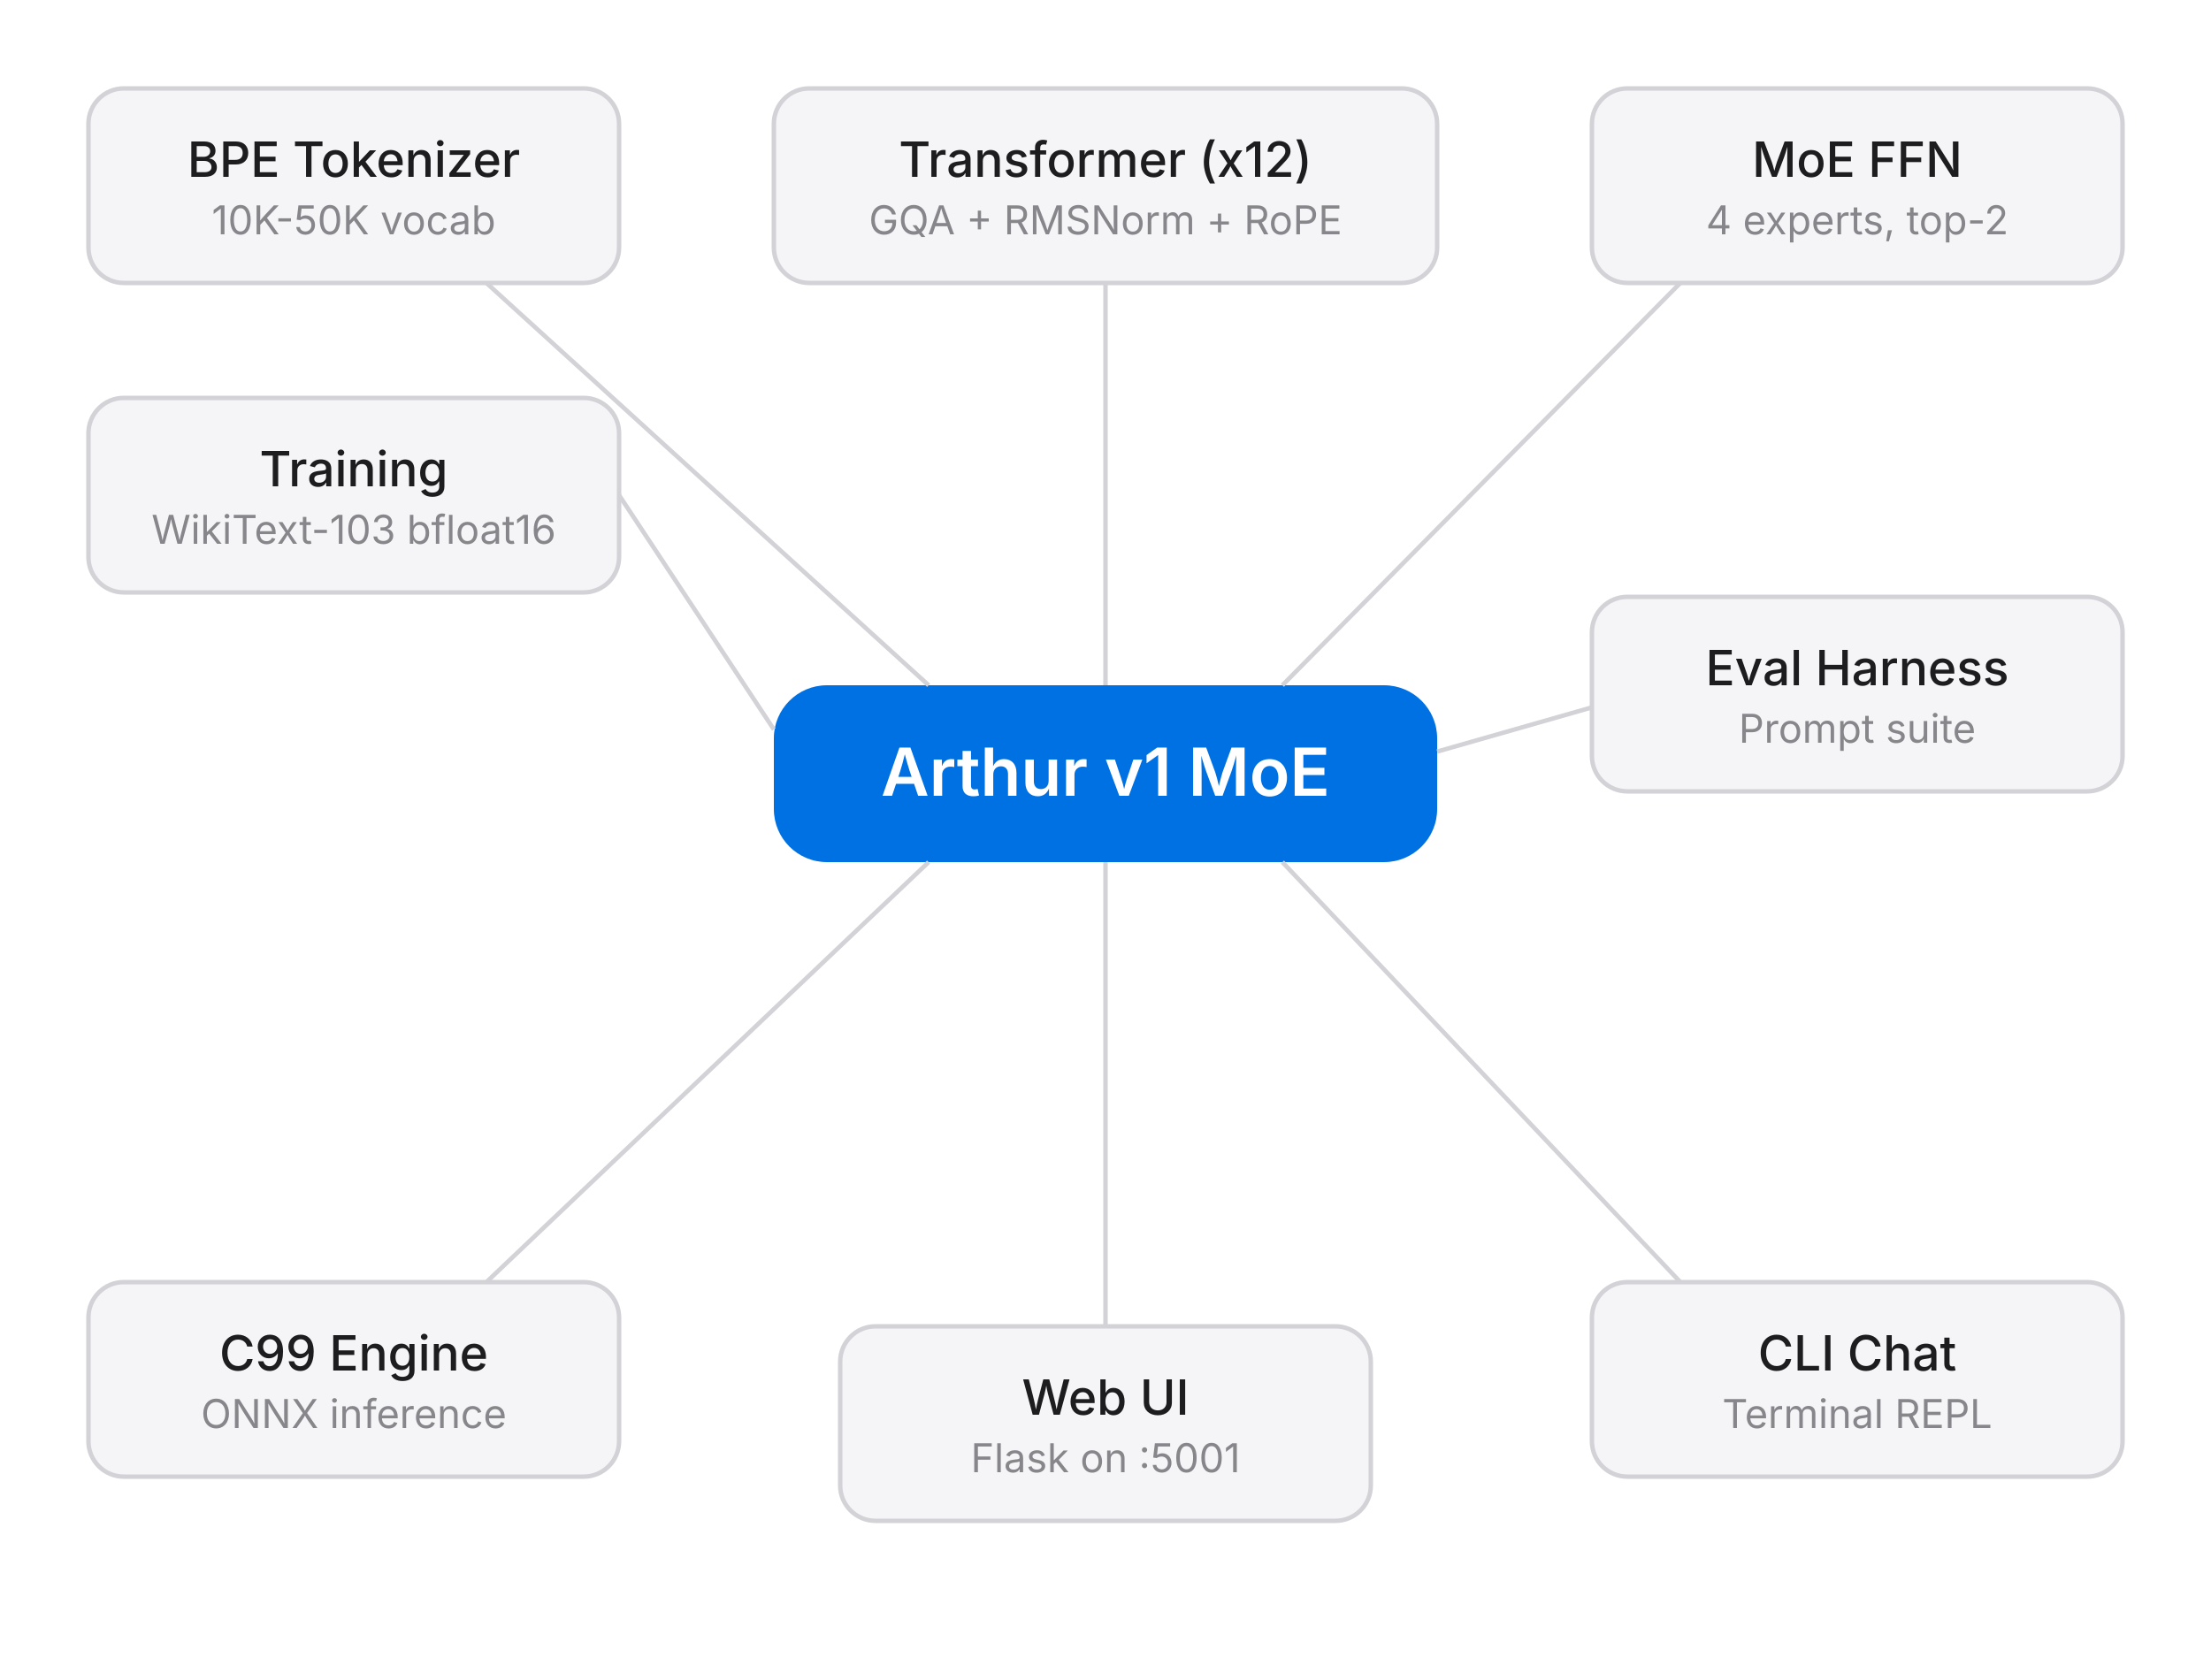
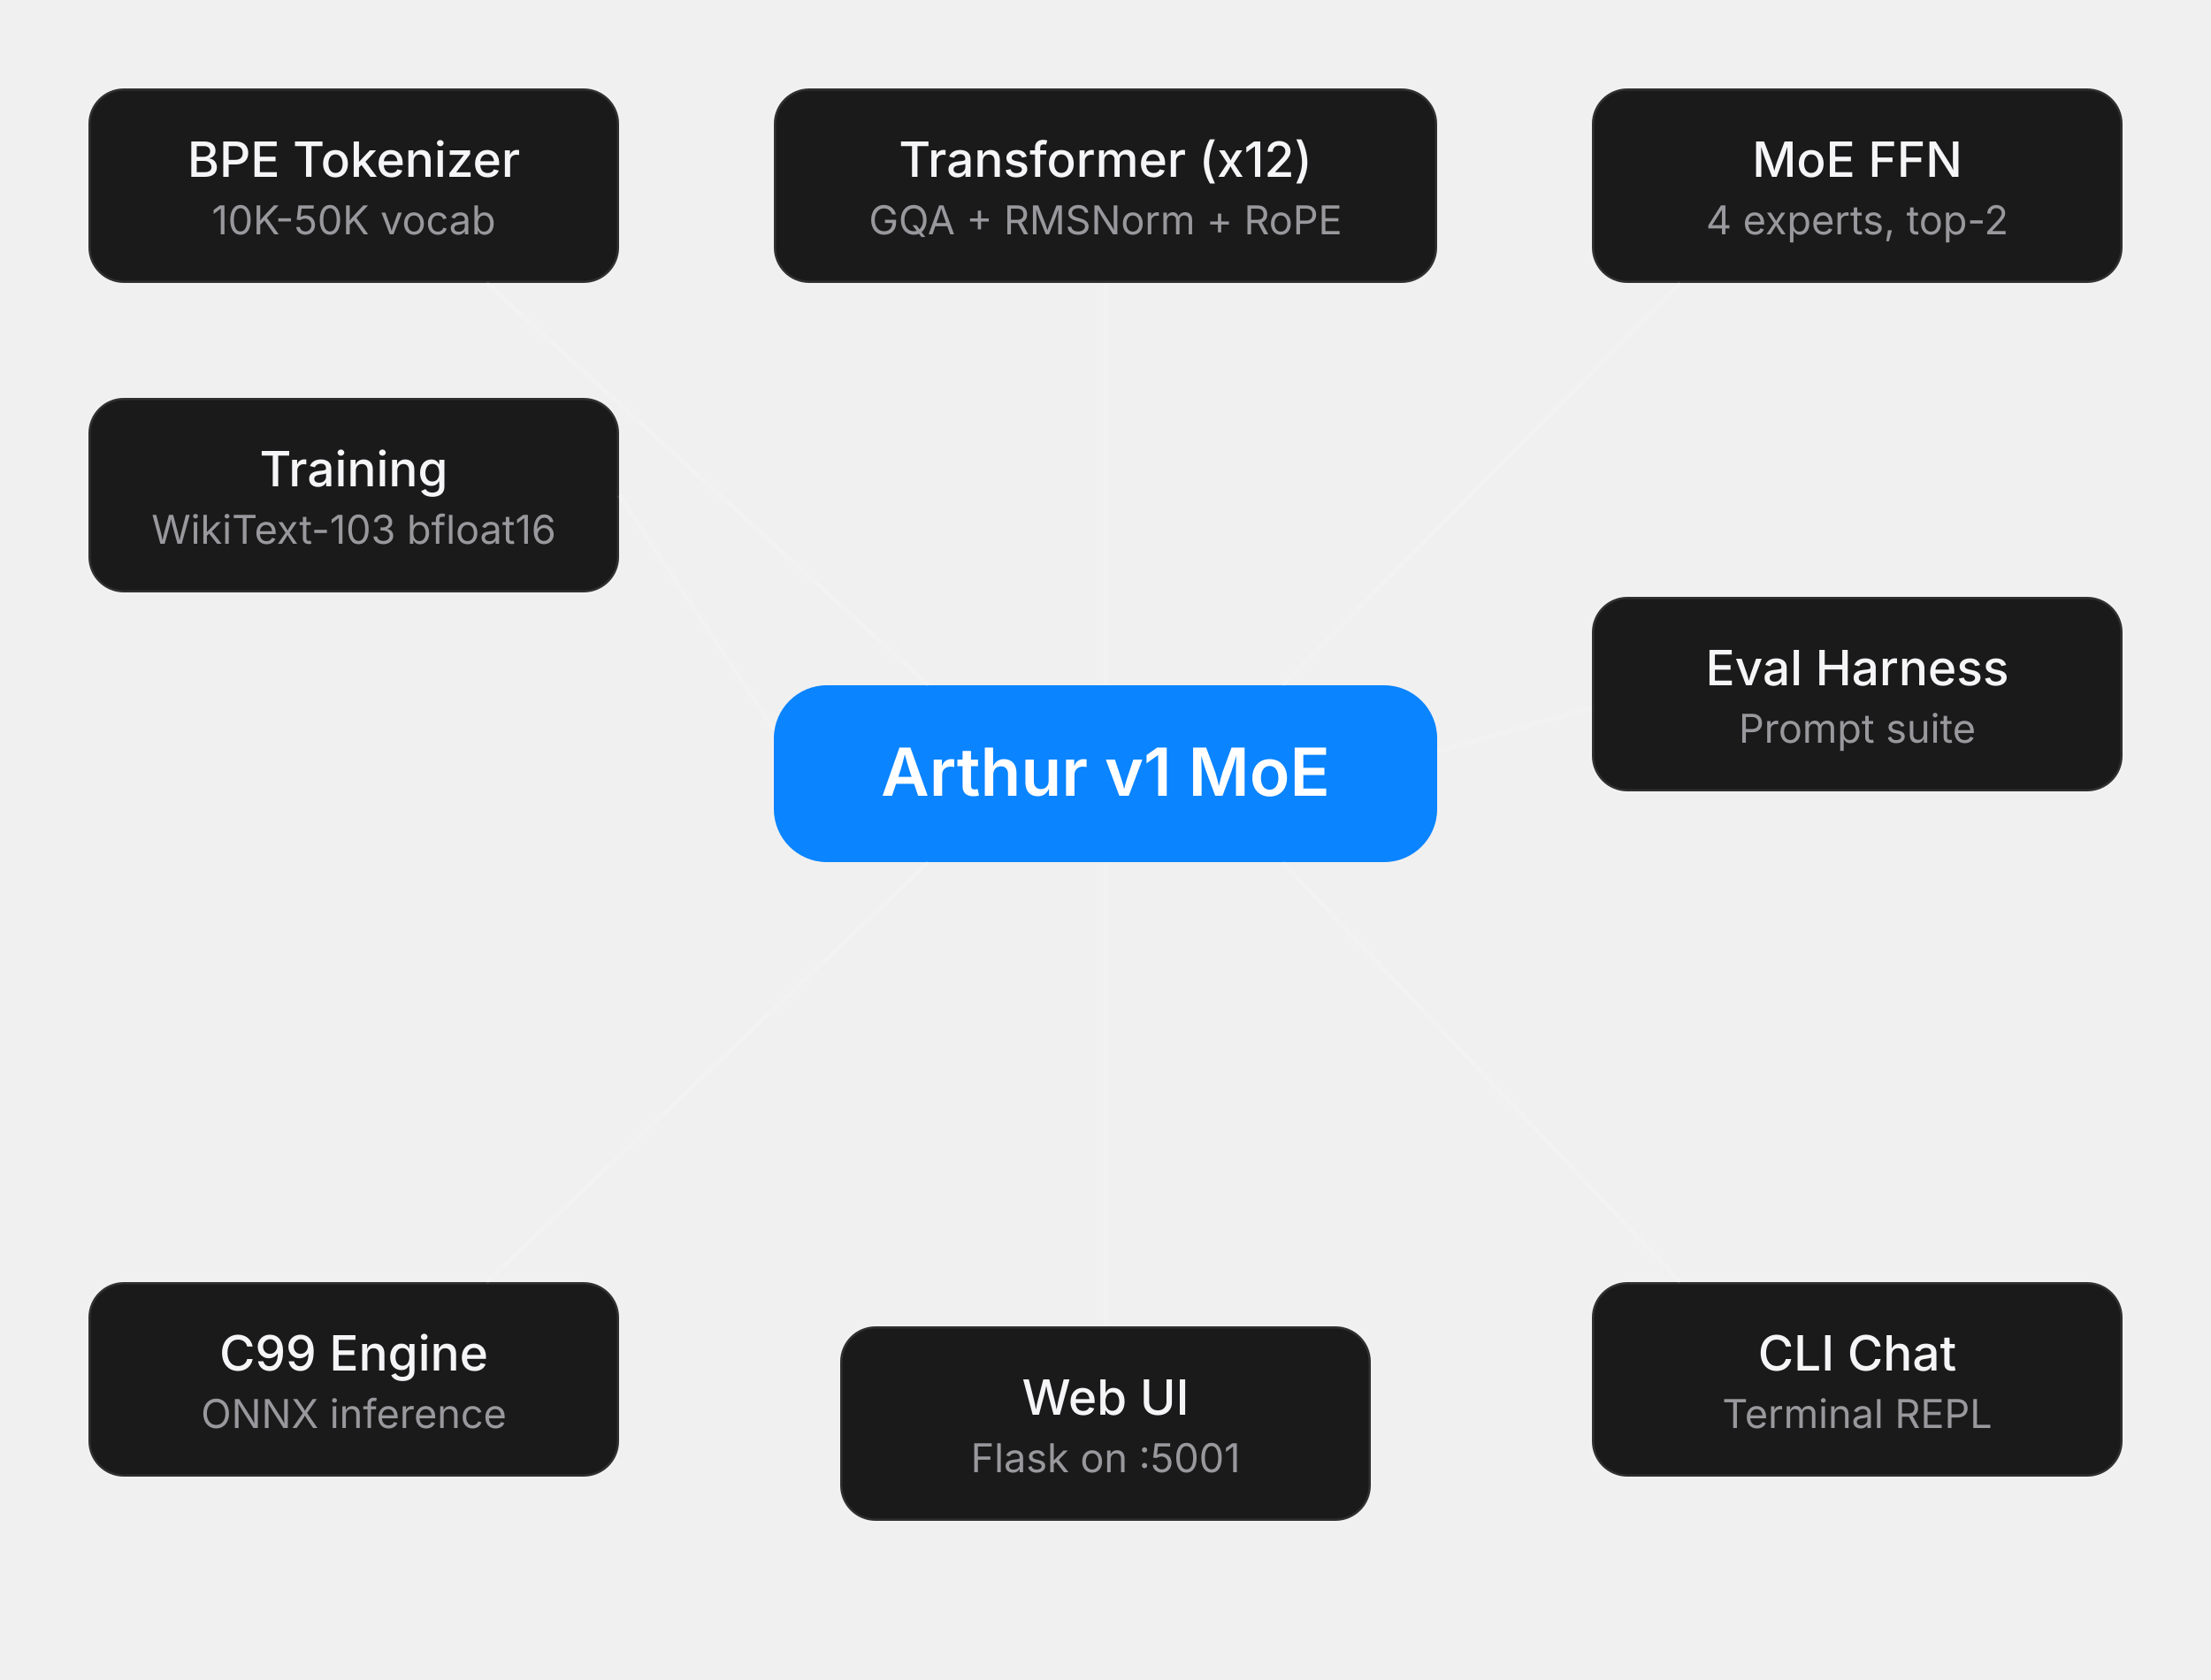
<svg xmlns="http://www.w3.org/2000/svg" viewBox="0 0 500 380" width="500" height="380">
-   <rect width="500" height="380" fill="white" />
-   <rect x="175" y="155" width="150" height="40" rx="12" fill="#0071e3" />
+   <rect width="500" height="380" fill="none" />
+   <rect x="175" y="155" width="150" height="40" rx="12" fill="#0a84ff" />
  <text x="250" y="180" text-anchor="middle" fill="white" font-family="-apple-system, BlinkMacSystemFont, sans-serif" font-size="15" font-weight="600">Arthur v1 MoE</text>
-   <rect x="20" y="20" width="120" height="44" rx="8" fill="#f5f5f7" stroke="#d2d2d7" stroke-width="1" />
-   <text x="80" y="40" text-anchor="middle" font-family="-apple-system, BlinkMacSystemFont, sans-serif" font-size="11" font-weight="500" fill="#1d1d1f">BPE Tokenizer</text>
-   <text x="80" y="53" text-anchor="middle" font-family="-apple-system, BlinkMacSystemFont, sans-serif" font-size="9" fill="#86868b">10K-50K vocab</text>
-   <line x1="110" y1="64" x2="210" y2="155" stroke="#d2d2d7" stroke-width="1" />
-   <rect x="175" y="20" width="150" height="44" rx="8" fill="#f5f5f7" stroke="#d2d2d7" stroke-width="1" />
-   <text x="250" y="40" text-anchor="middle" font-family="-apple-system, BlinkMacSystemFont, sans-serif" font-size="11" font-weight="500" fill="#1d1d1f">Transformer (x12)</text>
-   <text x="250" y="53" text-anchor="middle" font-family="-apple-system, BlinkMacSystemFont, sans-serif" font-size="9" fill="#86868b">GQA + RMSNorm + RoPE</text>
-   <line x1="250" y1="64" x2="250" y2="155" stroke="#d2d2d7" stroke-width="1" />
-   <rect x="360" y="20" width="120" height="44" rx="8" fill="#f5f5f7" stroke="#d2d2d7" stroke-width="1" />
-   <text x="420" y="40" text-anchor="middle" font-family="-apple-system, BlinkMacSystemFont, sans-serif" font-size="11" font-weight="500" fill="#1d1d1f">MoE FFN</text>
-   <text x="420" y="53" text-anchor="middle" font-family="-apple-system, BlinkMacSystemFont, sans-serif" font-size="9" fill="#86868b">4 experts, top-2</text>
-   <line x1="380" y1="64" x2="290" y2="155" stroke="#d2d2d7" stroke-width="1" />
-   <rect x="20" y="90" width="120" height="44" rx="8" fill="#f5f5f7" stroke="#d2d2d7" stroke-width="1" />
-   <text x="80" y="110" text-anchor="middle" font-family="-apple-system, BlinkMacSystemFont, sans-serif" font-size="11" font-weight="500" fill="#1d1d1f">Training</text>
-   <text x="80" y="123" text-anchor="middle" font-family="-apple-system, BlinkMacSystemFont, sans-serif" font-size="9" fill="#86868b">WikiText-103 bfloat16</text>
-   <line x1="140" y1="112" x2="175" y2="165" stroke="#d2d2d7" stroke-width="1" />
-   <rect x="20" y="290" width="120" height="44" rx="8" fill="#f5f5f7" stroke="#d2d2d7" stroke-width="1" />
-   <text x="80" y="310" text-anchor="middle" font-family="-apple-system, BlinkMacSystemFont, sans-serif" font-size="11" font-weight="500" fill="#1d1d1f">C99 Engine</text>
-   <text x="80" y="323" text-anchor="middle" font-family="-apple-system, BlinkMacSystemFont, sans-serif" font-size="9" fill="#86868b">ONNX inference</text>
-   <line x1="110" y1="290" x2="210" y2="195" stroke="#d2d2d7" stroke-width="1" />
-   <rect x="190" y="300" width="120" height="44" rx="8" fill="#f5f5f7" stroke="#d2d2d7" stroke-width="1" />
-   <text x="250" y="320" text-anchor="middle" font-family="-apple-system, BlinkMacSystemFont, sans-serif" font-size="11" font-weight="500" fill="#1d1d1f">Web UI</text>
-   <text x="250" y="333" text-anchor="middle" font-family="-apple-system, BlinkMacSystemFont, sans-serif" font-size="9" fill="#86868b">Flask on :5001</text>
-   <line x1="250" y1="300" x2="250" y2="195" stroke="#d2d2d7" stroke-width="1" />
-   <rect x="360" y="290" width="120" height="44" rx="8" fill="#f5f5f7" stroke="#d2d2d7" stroke-width="1" />
-   <text x="420" y="310" text-anchor="middle" font-family="-apple-system, BlinkMacSystemFont, sans-serif" font-size="11" font-weight="500" fill="#1d1d1f">CLI Chat</text>
-   <text x="420" y="323" text-anchor="middle" font-family="-apple-system, BlinkMacSystemFont, sans-serif" font-size="9" fill="#86868b">Terminal REPL</text>
-   <line x1="380" y1="290" x2="290" y2="195" stroke="#d2d2d7" stroke-width="1" />
-   <rect x="360" y="135" width="120" height="44" rx="8" fill="#f5f5f7" stroke="#d2d2d7" stroke-width="1" />
-   <text x="420" y="155" text-anchor="middle" font-family="-apple-system, BlinkMacSystemFont, sans-serif" font-size="11" font-weight="500" fill="#1d1d1f">Eval Harness</text>
-   <text x="420" y="168" text-anchor="middle" font-family="-apple-system, BlinkMacSystemFont, sans-serif" font-size="9" fill="#86868b">Prompt suite</text>
-   <line x1="360" y1="160" x2="325" y2="170" stroke="#d2d2d7" stroke-width="1" />
+   <rect x="20" y="20" width="120" height="44" rx="8" fill="#1a1a1a" stroke="rgba(255,255,255,0.1)" stroke-width="1" />
+   <text x="80" y="40" text-anchor="middle" font-family="-apple-system, BlinkMacSystemFont, sans-serif" font-size="11" font-weight="500" fill="#f5f5f7">BPE Tokenizer</text>
+   <text x="80" y="53" text-anchor="middle" font-family="-apple-system, BlinkMacSystemFont, sans-serif" font-size="9" fill="#98989d">10K-50K vocab</text>
+   <line x1="110" y1="64" x2="210" y2="155" stroke="rgba(255,255,255,0.12)" stroke-width="1" />
+   <rect x="175" y="20" width="150" height="44" rx="8" fill="#1a1a1a" stroke="rgba(255,255,255,0.1)" stroke-width="1" />
+   <text x="250" y="40" text-anchor="middle" font-family="-apple-system, BlinkMacSystemFont, sans-serif" font-size="11" font-weight="500" fill="#f5f5f7">Transformer (x12)</text>
+   <text x="250" y="53" text-anchor="middle" font-family="-apple-system, BlinkMacSystemFont, sans-serif" font-size="9" fill="#98989d">GQA + RMSNorm + RoPE</text>
+   <line x1="250" y1="64" x2="250" y2="155" stroke="rgba(255,255,255,0.12)" stroke-width="1" />
+   <rect x="360" y="20" width="120" height="44" rx="8" fill="#1a1a1a" stroke="rgba(255,255,255,0.1)" stroke-width="1" />
+   <text x="420" y="40" text-anchor="middle" font-family="-apple-system, BlinkMacSystemFont, sans-serif" font-size="11" font-weight="500" fill="#f5f5f7">MoE FFN</text>
+   <text x="420" y="53" text-anchor="middle" font-family="-apple-system, BlinkMacSystemFont, sans-serif" font-size="9" fill="#98989d">4 experts, top-2</text>
+   <line x1="380" y1="64" x2="290" y2="155" stroke="rgba(255,255,255,0.12)" stroke-width="1" />
+   <rect x="20" y="90" width="120" height="44" rx="8" fill="#1a1a1a" stroke="rgba(255,255,255,0.1)" stroke-width="1" />
+   <text x="80" y="110" text-anchor="middle" font-family="-apple-system, BlinkMacSystemFont, sans-serif" font-size="11" font-weight="500" fill="#f5f5f7">Training</text>
+   <text x="80" y="123" text-anchor="middle" font-family="-apple-system, BlinkMacSystemFont, sans-serif" font-size="9" fill="#98989d">WikiText-103 bfloat16</text>
+   <line x1="140" y1="112" x2="175" y2="165" stroke="rgba(255,255,255,0.12)" stroke-width="1" />
+   <rect x="20" y="290" width="120" height="44" rx="8" fill="#1a1a1a" stroke="rgba(255,255,255,0.1)" stroke-width="1" />
+   <text x="80" y="310" text-anchor="middle" font-family="-apple-system, BlinkMacSystemFont, sans-serif" font-size="11" font-weight="500" fill="#f5f5f7">C99 Engine</text>
+   <text x="80" y="323" text-anchor="middle" font-family="-apple-system, BlinkMacSystemFont, sans-serif" font-size="9" fill="#98989d">ONNX inference</text>
+   <line x1="110" y1="290" x2="210" y2="195" stroke="rgba(255,255,255,0.12)" stroke-width="1" />
+   <rect x="190" y="300" width="120" height="44" rx="8" fill="#1a1a1a" stroke="rgba(255,255,255,0.1)" stroke-width="1" />
+   <text x="250" y="320" text-anchor="middle" font-family="-apple-system, BlinkMacSystemFont, sans-serif" font-size="11" font-weight="500" fill="#f5f5f7">Web UI</text>
+   <text x="250" y="333" text-anchor="middle" font-family="-apple-system, BlinkMacSystemFont, sans-serif" font-size="9" fill="#98989d">Flask on :5001</text>
+   <line x1="250" y1="300" x2="250" y2="195" stroke="rgba(255,255,255,0.12)" stroke-width="1" />
+   <rect x="360" y="290" width="120" height="44" rx="8" fill="#1a1a1a" stroke="rgba(255,255,255,0.1)" stroke-width="1" />
+   <text x="420" y="310" text-anchor="middle" font-family="-apple-system, BlinkMacSystemFont, sans-serif" font-size="11" font-weight="500" fill="#f5f5f7">CLI Chat</text>
+   <text x="420" y="323" text-anchor="middle" font-family="-apple-system, BlinkMacSystemFont, sans-serif" font-size="9" fill="#98989d">Terminal REPL</text>
+   <line x1="380" y1="290" x2="290" y2="195" stroke="rgba(255,255,255,0.12)" stroke-width="1" />
+   <rect x="360" y="135" width="120" height="44" rx="8" fill="#1a1a1a" stroke="rgba(255,255,255,0.1)" stroke-width="1" />
+   <text x="420" y="155" text-anchor="middle" font-family="-apple-system, BlinkMacSystemFont, sans-serif" font-size="11" font-weight="500" fill="#f5f5f7">Eval Harness</text>
+   <text x="420" y="168" text-anchor="middle" font-family="-apple-system, BlinkMacSystemFont, sans-serif" font-size="9" fill="#98989d">Prompt suite</text>
+   <line x1="360" y1="160" x2="325" y2="170" stroke="rgba(255,255,255,0.12)" stroke-width="1" />
</svg>
